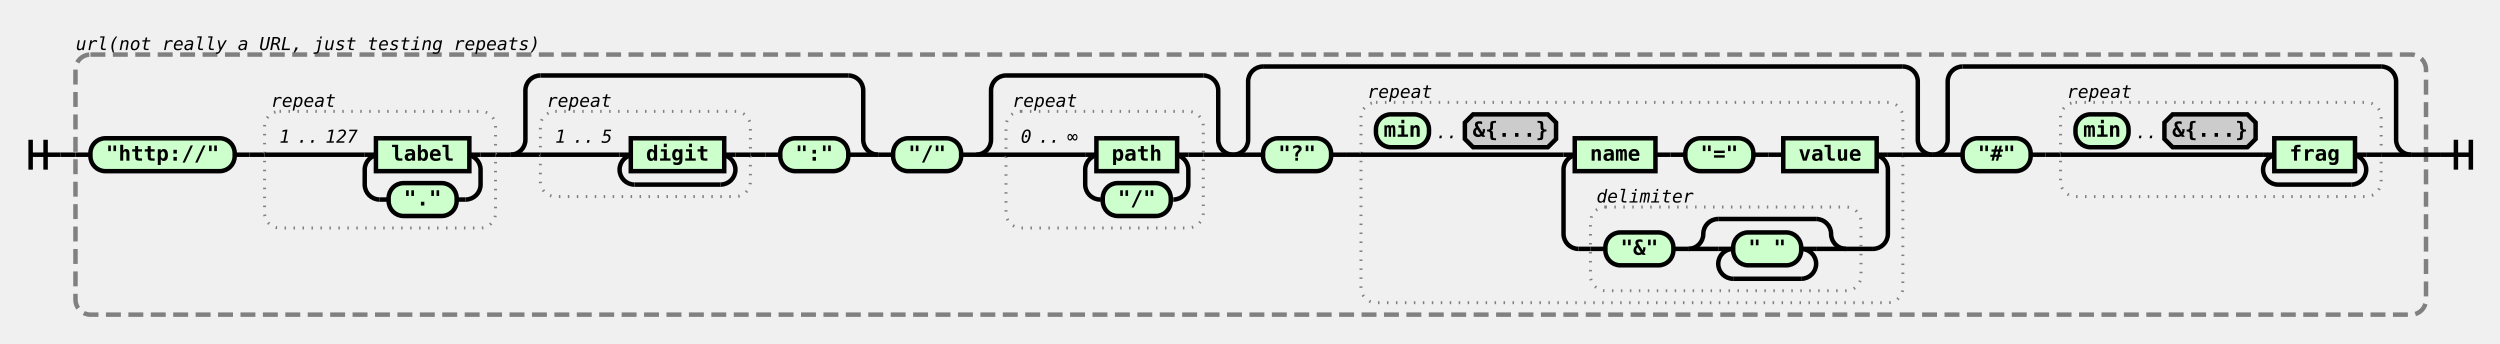
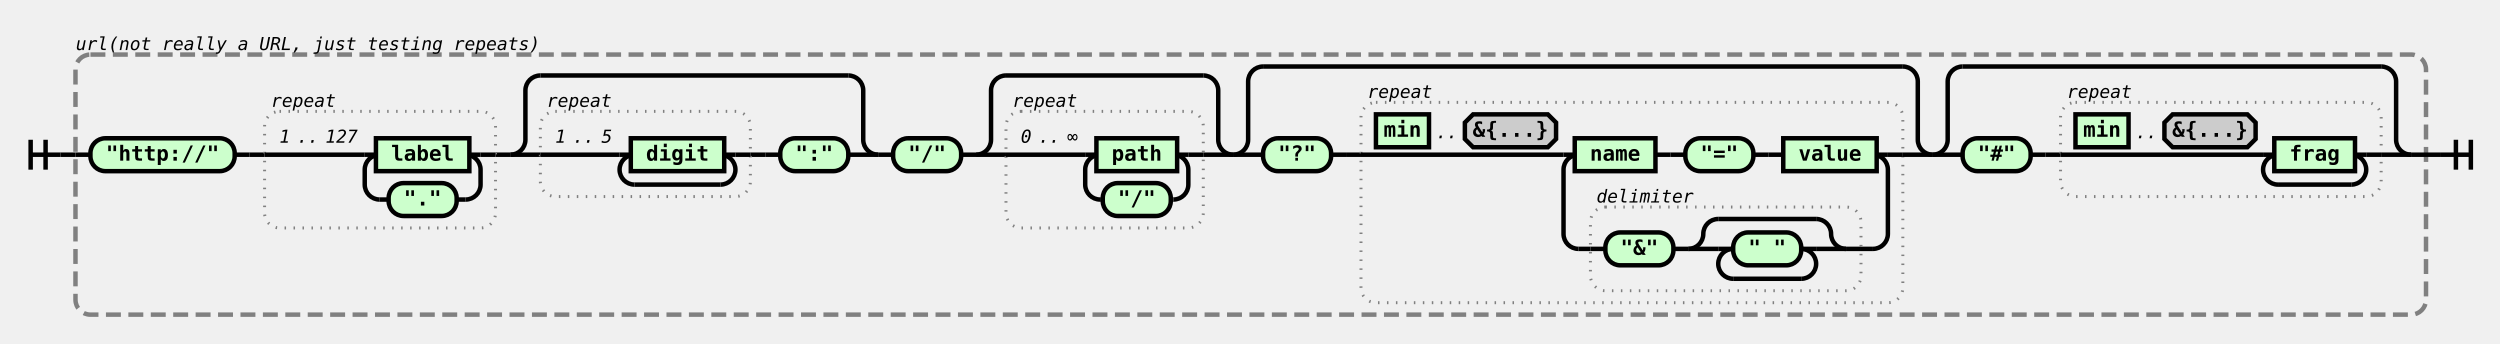
<svg xmlns="http://www.w3.org/2000/svg" class="railroad-diagram" width="1672.5" height="230" viewBox="0 0 1672.5 230">
  <g transform="translate(.5 .5)">
    <g class="Start">
      <path d="M20 93v20m10 -20v20m-10 -10h20" />
    </g>
    <path d="M40 103h10" />
    <g class="Group rule">
      <path d="M50 103h0" />
      <path d="M1622.5 103h0" />
      <rect x="50" y="36" width="1572.5" height="174" rx="10" ry="10" class="group-box" />
      <g class="Sequence">
        <path d="M50 103h10" />
        <path d="M1612.5 103h10" />
        <path d="M156.5 103h10" />
        <g class="terminal literal">
          <path d="M60 103h0" />
          <path d="M156.5 103h0" />
          <rect x="60" y="92" width="96.5" height="22" rx="10" ry="10" />
          <text x="108.25" y="107">"http://"</text>
        </g>
        <path d="M166.5 103h10" />
        <path d="M331 103h10" />
        <g class="Group repeat-box">
          <path d="M176.5 103h0" />
          <path d="M331 103h0" />
          <rect x="176.5" y="74" width="154.5" height="78" rx="10" ry="10" class="group-box" />
          <g class="OneOrMore">
            <path d="M176.5 103h67" />
            <path d="M321 103h10" />
            <g class="comment">
              <text x="190" y="95" class="comment">1</text>
            </g>
            <g class="comment range">
              <text x="205.5" y="95" class="comment">..</text>
            </g>
            <g class="comment">
              <text x="228" y="95" class="comment">127</text>
            </g>
            <path d="M253.5 103a10 10 0 0 0 -10 10v10a10 10 0 0 0 10 10" />
            <g class="terminal literal">
              <path d="M253.5 133h6" />
              <path d="M305 133h6" />
              <rect x="259.5" y="122" width="45.5" height="22" rx="10" ry="10" />
              <text x="282.25" y="137">"."</text>
            </g>
            <path d="M311 133a10 10 0 0 0 10 -10v-10a10 10 0 0 0 -10 -10" />
            <path d="M243.5 103h10" />
            <path d="M311 103h10" />
            <g class="non-terminal rule-ref">
              <path d="M253.5 103h-2.5" />
              <path d="M313.5 103h-2.5" />
              <rect x="251" y="92" width="62.5" height="22" />
              <text x="282.25" y="107">label</text>
            </g>
          </g>
          <g class="comment">
            <path d="M176.5 66h0" />
            <path d="M228.5 66h0" />
            <text x="202.5" y="71" class="comment">repeat</text>
          </g>
        </g>
        <g class="Choice">
          <path d="M341 103h0" />
          <path d="M587 103h0" />
          <path d="M341 103a10 10 0 0 0 10 -10v-33a10 10 0 0 1 10 -10" />
          <g class="Skip">
            <path d="M361 50h206" />
          </g>
          <path d="M567 50a10 10 0 0 1 10 10v33a10 10 0 0 0 10 10" />
          <path d="M341 103h20" />
          <g class="Sequence">
            <path d="M361 103h0" />
            <path d="M567 103h0" />
            <path d="M501.5 103h10" />
            <g class="Group repeat-box">
              <path d="M361 103h0" />
              <path d="M501.5 103h0" />
              <rect x="361" y="74" width="140.5" height="57" rx="10" ry="10" class="group-box" />
              <g class="OneOrMore">
                <path d="M361 103h53" />
                <path d="M491.5 103h10" />
                <g class="comment">
                  <text x="374.5" y="95" class="comment">1</text>
                </g>
                <g class="comment range">
                  <text x="390" y="95" class="comment">..</text>
                </g>
                <g class="comment">
                  <text x="405.5" y="95" class="comment">5</text>
                </g>
                <path d="M424 103a10 10 0 0 0 -10 10v0a10 10 0 0 0 10 10" />
                <g class="Skip">
                  <path d="M424 123h57.5" />
                </g>
                <path d="M481.5 123a10 10 0 0 0 10 -10v0a10 10 0 0 0 -10 -10" />
                <path d="M414 103h10" />
                <path d="M481.5 103h10" />
                <g class="non-terminal rule-ref">
                  <path d="M424 103h-2.5" />
                  <path d="M484 103h-2.5" />
                  <rect x="421.5" y="92" width="62.5" height="22" />
                  <text x="452.75" y="107">digit</text>
                </g>
              </g>
              <g class="comment">
                <path d="M361 66h0" />
                <path d="M413 66h0" />
                <text x="387" y="71" class="comment">repeat</text>
              </g>
            </g>
            <path d="M511.5 103h10" />
            <g class="terminal literal">
              <path d="M521.5 103h0" />
              <path d="M567 103h0" />
              <rect x="521.5" y="92" width="45.5" height="22" rx="10" ry="10" />
              <text x="544.25" y="107">":"</text>
            </g>
          </g>
          <path d="M567 103h20" />
        </g>
        <path d="M587 103h10" />
        <path d="M642.5 103h10" />
        <g class="terminal literal">
          <path d="M597 103h0" />
          <path d="M642.5 103h0" />
          <rect x="597" y="92" width="45.5" height="22" rx="10" ry="10" />
          <text x="619.75" y="107">"/"</text>
        </g>
        <g class="Choice">
          <path d="M652.5 103h0" />
          <path d="M824.5 103h0" />
          <path d="M652.5 103a10 10 0 0 0 10 -10v-33a10 10 0 0 1 10 -10" />
          <g class="Skip">
            <path d="M672.5 50h132" />
          </g>
          <path d="M804.5 50a10 10 0 0 1 10 10v33a10 10 0 0 0 10 10" />
          <path d="M652.5 103h20" />
          <g class="Group repeat-box">
            <path d="M672.5 103h0" />
            <path d="M804.5 103h0" />
            <rect x="672.5" y="74" width="132" height="78" rx="10" ry="10" class="group-box" />
            <g class="OneOrMore">
              <path d="M672.5 103h53" />
              <path d="M794.5 103h10" />
              <g class="comment">
                <text x="686" y="95" class="comment">0</text>
              </g>
              <g class="comment range">
                <text x="701.5" y="95" class="comment">..</text>
              </g>
              <g class="comment">
                <text x="717" y="95" class="comment">∞</text>
              </g>
              <path d="M735.5 103a10 10 0 0 0 -10 10v10a10 10 0 0 0 10 10" />
              <g class="terminal literal">
                <path d="M735.5 133h1.75" />
                <path d="M782.75 133h1.75" />
                <rect x="737.25" y="122" width="45.5" height="22" rx="10" ry="10" />
                <text x="760" y="137">"/"</text>
              </g>
              <path d="M784.5 133a10 10 0 0 0 10 -10v-10a10 10 0 0 0 -10 -10" />
              <path d="M725.5 103h10" />
              <path d="M784.5 103h10" />
              <g class="non-terminal rule-ref">
                <path d="M735.5 103h-2.5" />
                <path d="M787 103h-2.5" />
                <rect x="733" y="92" width="54" height="22" />
                <text x="760" y="107">path</text>
              </g>
            </g>
            <g class="comment">
              <path d="M672.5 66h0" />
              <path d="M724.5 66h0" />
              <text x="698.5" y="71" class="comment">repeat</text>
            </g>
          </g>
          <path d="M804.5 103h20" />
        </g>
        <g class="Choice">
          <path d="M824.5 103h0" />
          <path d="M1292.5 103h0" />
          <path d="M824.5 103a10 10 0 0 0 10 -10v-39a10 10 0 0 1 10 -10" />
          <g class="Skip">
            <path d="M844.5 44h428" />
          </g>
          <path d="M1272.5 44a10 10 0 0 1 10 10v39a10 10 0 0 0 10 10" />
          <path d="M824.5 103h20" />
          <g class="Sequence">
            <path d="M844.5 103h0" />
            <path d="M1272.5 103h0" />
            <path d="M890 103h10" />
            <g class="terminal literal">
              <path d="M844.5 103h0" />
              <path d="M890 103h0" />
              <rect x="844.5" y="92" width="45.5" height="22" rx="10" ry="10" />
              <text x="867.25" y="107">"?"</text>
            </g>
            <path d="M900 103h10" />
            <g class="Group repeat-box">
              <path d="M910 103h0" />
              <path d="M1272.5 103h0" />
              <rect x="910" y="68" width="362.5" height="134" rx="10" ry="10" class="group-box" />
              <g class="OneOrMore">
                <path d="M910 103h135.5" />
                <path d="M1262.5 103h10" />
-                 <g class="terminal">
-                   <rect x="920" y="76" width="35.5" height="22" rx="10" ry="10" />
+                 <g class="non-terminal">
+                   <rect x="920" y="76" width="35.5" height="22" />
                  <text x="937.75" y="91">min</text>
                </g>
                <g class="comment range">
                  <text x="967.5" y="92" class="comment">..</text>
                </g>
                <g class="decision">
                  <path d="M979.5 87v5.5l5.5 5.5h50l5.5 -5.5v-11l-5.5 -5.5h-50l-5.5 5.5v5.5" />
                  <text x="1010" y="91">&amp;{...}</text>
                </g>
                <path d="M1055.5 103a10 10 0 0 0 -10 10v43a10 10 0 0 0 10 10" />
                <g class="Group delimiter">
                  <path d="M1055.5 166h8" />
                  <path d="M1244.5 166h8" />
                  <rect x="1063.5" y="138" width="181" height="56" rx="10" ry="10" class="group-box" />
                  <g class="Sequence">
                    <path d="M1063.5 166h10" />
                    <path d="M1234.5 166h10" />
                    <path d="M1119 166h10" />
                    <g class="terminal literal">
                      <path d="M1073.5 166h0" />
                      <path d="M1119 166h0" />
                      <rect x="1073.5" y="155" width="45.5" height="22" rx="10" ry="10" />
                      <text x="1096.25" y="170">"&amp;"</text>
                    </g>
                    <g class="Choice">
                      <path d="M1129 166h0" />
                      <path d="M1234.5 166h0" />
                      <path d="M1129 166a10 10 0 0 0 10 -10v0a10 10 0 0 1 10 -10" />
                      <g class="Skip">
                        <path d="M1149 146h65.5" />
                      </g>
                      <path d="M1214.5 146a10 10 0 0 1 10 10v0a10 10 0 0 0 10 10" />
                      <path d="M1129 166h20" />
                      <g class="OneOrMore">
                        <path d="M1149 166h0" />
                        <path d="M1214.5 166h0" />
                        <path d="M1159 166a10 10 0 0 0 -10 10v0a10 10 0 0 0 10 10" />
                        <g class="Skip">
                          <path d="M1159 186h45.5" />
                        </g>
                        <path d="M1204.5 186a10 10 0 0 0 10 -10v0a10 10 0 0 0 -10 -10" />
                        <path d="M1149 166h10" />
                        <path d="M1204.5 166h10" />
                        <g class="terminal literal">
                          <path d="M1159 166h0" />
                          <path d="M1204.5 166h0" />
                          <rect x="1159" y="155" width="45.5" height="22" rx="10" ry="10" />
                          <text x="1181.75" y="170">" "</text>
                        </g>
                      </g>
                      <path d="M1214.5 166h20" />
                    </g>
                  </g>
                  <g class="comment">
                    <path d="M1063.5 130h0" />
                    <path d="M1136.5 130h0" />
                    <text x="1100" y="135" class="comment">delimiter</text>
                  </g>
                </g>
                <path d="M1252.5 166a10 10 0 0 0 10 -10v-43a10 10 0 0 0 -10 -10" />
                <path d="M1045.5 103h10" />
                <path d="M1252.5 103h10" />
                <g class="Sequence">
                  <path d="M1055.5 103h-2.5" />
                  <path d="M1255 103h-2.5" />
                  <path d="M1107 103h10" />
                  <g class="non-terminal rule-ref">
                    <path d="M1053 103h0" />
                    <path d="M1107 103h0" />
                    <rect x="1053" y="92" width="54" height="22" />
                    <text x="1080" y="107">name</text>
                  </g>
                  <path d="M1117 103h10" />
                  <path d="M1172.5 103h10" />
                  <g class="terminal literal">
                    <path d="M1127 103h0" />
                    <path d="M1172.5 103h0" />
                    <rect x="1127" y="92" width="45.5" height="22" rx="10" ry="10" />
                    <text x="1149.75" y="107">"="</text>
                  </g>
                  <path d="M1182.5 103h10" />
                  <g class="non-terminal rule-ref">
                    <path d="M1192.5 103h0" />
                    <path d="M1255 103h0" />
                    <rect x="1192.5" y="92" width="62.5" height="22" />
                    <text x="1223.75" y="107">value</text>
                  </g>
                </g>
              </g>
              <g class="comment">
                <path d="M910 60h0" />
                <path d="M962 60h0" />
                <text x="936" y="65" class="comment">repeat</text>
              </g>
            </g>
          </g>
          <path d="M1272.5 103h20" />
        </g>
        <g class="Choice">
          <path d="M1292.5 103h0" />
          <path d="M1612.5 103h0" />
          <path d="M1292.5 103a10 10 0 0 0 10 -10v-39a10 10 0 0 1 10 -10" />
          <g class="Skip">
            <path d="M1312.5 44h280" />
          </g>
          <path d="M1592.5 44a10 10 0 0 1 10 10v39a10 10 0 0 0 10 10" />
          <path d="M1292.5 103h20" />
          <g class="Sequence">
            <path d="M1312.5 103h0" />
            <path d="M1592.5 103h0" />
            <path d="M1358 103h10" />
            <g class="terminal literal">
              <path d="M1312.5 103h0" />
              <path d="M1358 103h0" />
              <rect x="1312.5" y="92" width="45.5" height="22" rx="10" ry="10" />
              <text x="1335.25" y="107">"#"</text>
            </g>
            <path d="M1368 103h10" />
            <g class="Group repeat-box">
              <path d="M1378 103h0" />
              <path d="M1592.5 103h0" />
              <rect x="1378" y="68" width="214.5" height="63" rx="10" ry="10" class="group-box" />
              <g class="OneOrMore">
                <path d="M1378 103h135.5" />
                <path d="M1582.5 103h10" />
-                 <g class="terminal">
-                   <rect x="1388" y="76" width="35.5" height="22" rx="10" ry="10" />
+                 <g class="non-terminal">
+                   <rect x="1388" y="76" width="35.5" height="22" />
                  <text x="1405.75" y="91">min</text>
                </g>
                <g class="comment range">
                  <text x="1435.5" y="92" class="comment">..</text>
                </g>
                <g class="decision">
                  <path d="M1447.5 87v5.5l5.5 5.5h50l5.5 -5.5v-11l-5.5 -5.5h-50l-5.5 5.5v5.5" />
                  <text x="1478" y="91">&amp;{...}</text>
                </g>
                <path d="M1523.5 103a10 10 0 0 0 -10 10v0a10 10 0 0 0 10 10" />
                <g class="Skip">
                  <path d="M1523.5 123h49" />
                </g>
                <path d="M1572.5 123a10 10 0 0 0 10 -10v0a10 10 0 0 0 -10 -10" />
                <path d="M1513.5 103h10" />
                <path d="M1572.5 103h10" />
                <g class="non-terminal rule-ref">
                  <path d="M1523.5 103h-2.5" />
                  <path d="M1575 103h-2.5" />
                  <rect x="1521" y="92" width="54" height="22" />
                  <text x="1548" y="107">frag</text>
                </g>
              </g>
              <g class="comment">
                <path d="M1378 60h0" />
                <path d="M1430 60h0" />
                <text x="1404" y="65" class="comment">repeat</text>
              </g>
            </g>
          </g>
          <path d="M1592.5 103h20" />
        </g>
      </g>
      <g class="comment">
        <path d="M50 28h0" />
        <path d="M361 28h0" />
        <text x="205.5" y="33" class="comment">url(not really a URL, just testing repeats)</text>
      </g>
    </g>
    <path d="M1622.5 103h10" />
    <path class="End" d="M 1632.5 103 h 20 m -10 -10 v 20 m 10 -20 v 20" />
  </g>
  <style>
  svg {
    background-color: hsl(30,20%,95%);
  }
  path {
    stroke-width: 3;
    stroke: black;
    fill: rgba(0,0,0,0);
  }
  text {
    font: bold 14px monospace;
    text-anchor: middle;
    white-space: pre;
  }
  text.diagram-text {
    font-size: 12px;
  }
  text.diagram-arrow {
    font-size: 16px;
  }
  text.label {
    text-anchor: start;
  }
  text.comment {
    font: italic 12px monospace;
  }
  g.non-terminal text {
    /*font-style: italic;*/
  }
  rect {
    stroke-width: 3;
    stroke: black;
    fill: hsl(120,100%,90%);
  }
  rect.group-box {
    stroke: gray;
    stroke-dasharray: 10 5;
    fill: none;
  }
  path.diagram-text {
    stroke-width: 3;
    stroke: black;
    fill: white;
    cursor: help;
  }
  .decision path {
    fill: #ccc;
  }
  g.diagram-text:hover path.diagram-text {
    fill: #eee;
  }
  text.repeat-text {
    font: italic 12px monospace;
    text-anchor: end;
  }
  .repeat-box &gt; rect.group-box {
    stroke: gray;
    stroke-width: 2;
    stroke-dasharray: 1 5;
    fill: none;
  }
  .delimiter &gt; rect.group-box {
    stroke: gray;
    stroke-width: 2;
    stroke-dasharray: 1 5;
    fill: none;
  }
</style>
</svg>
